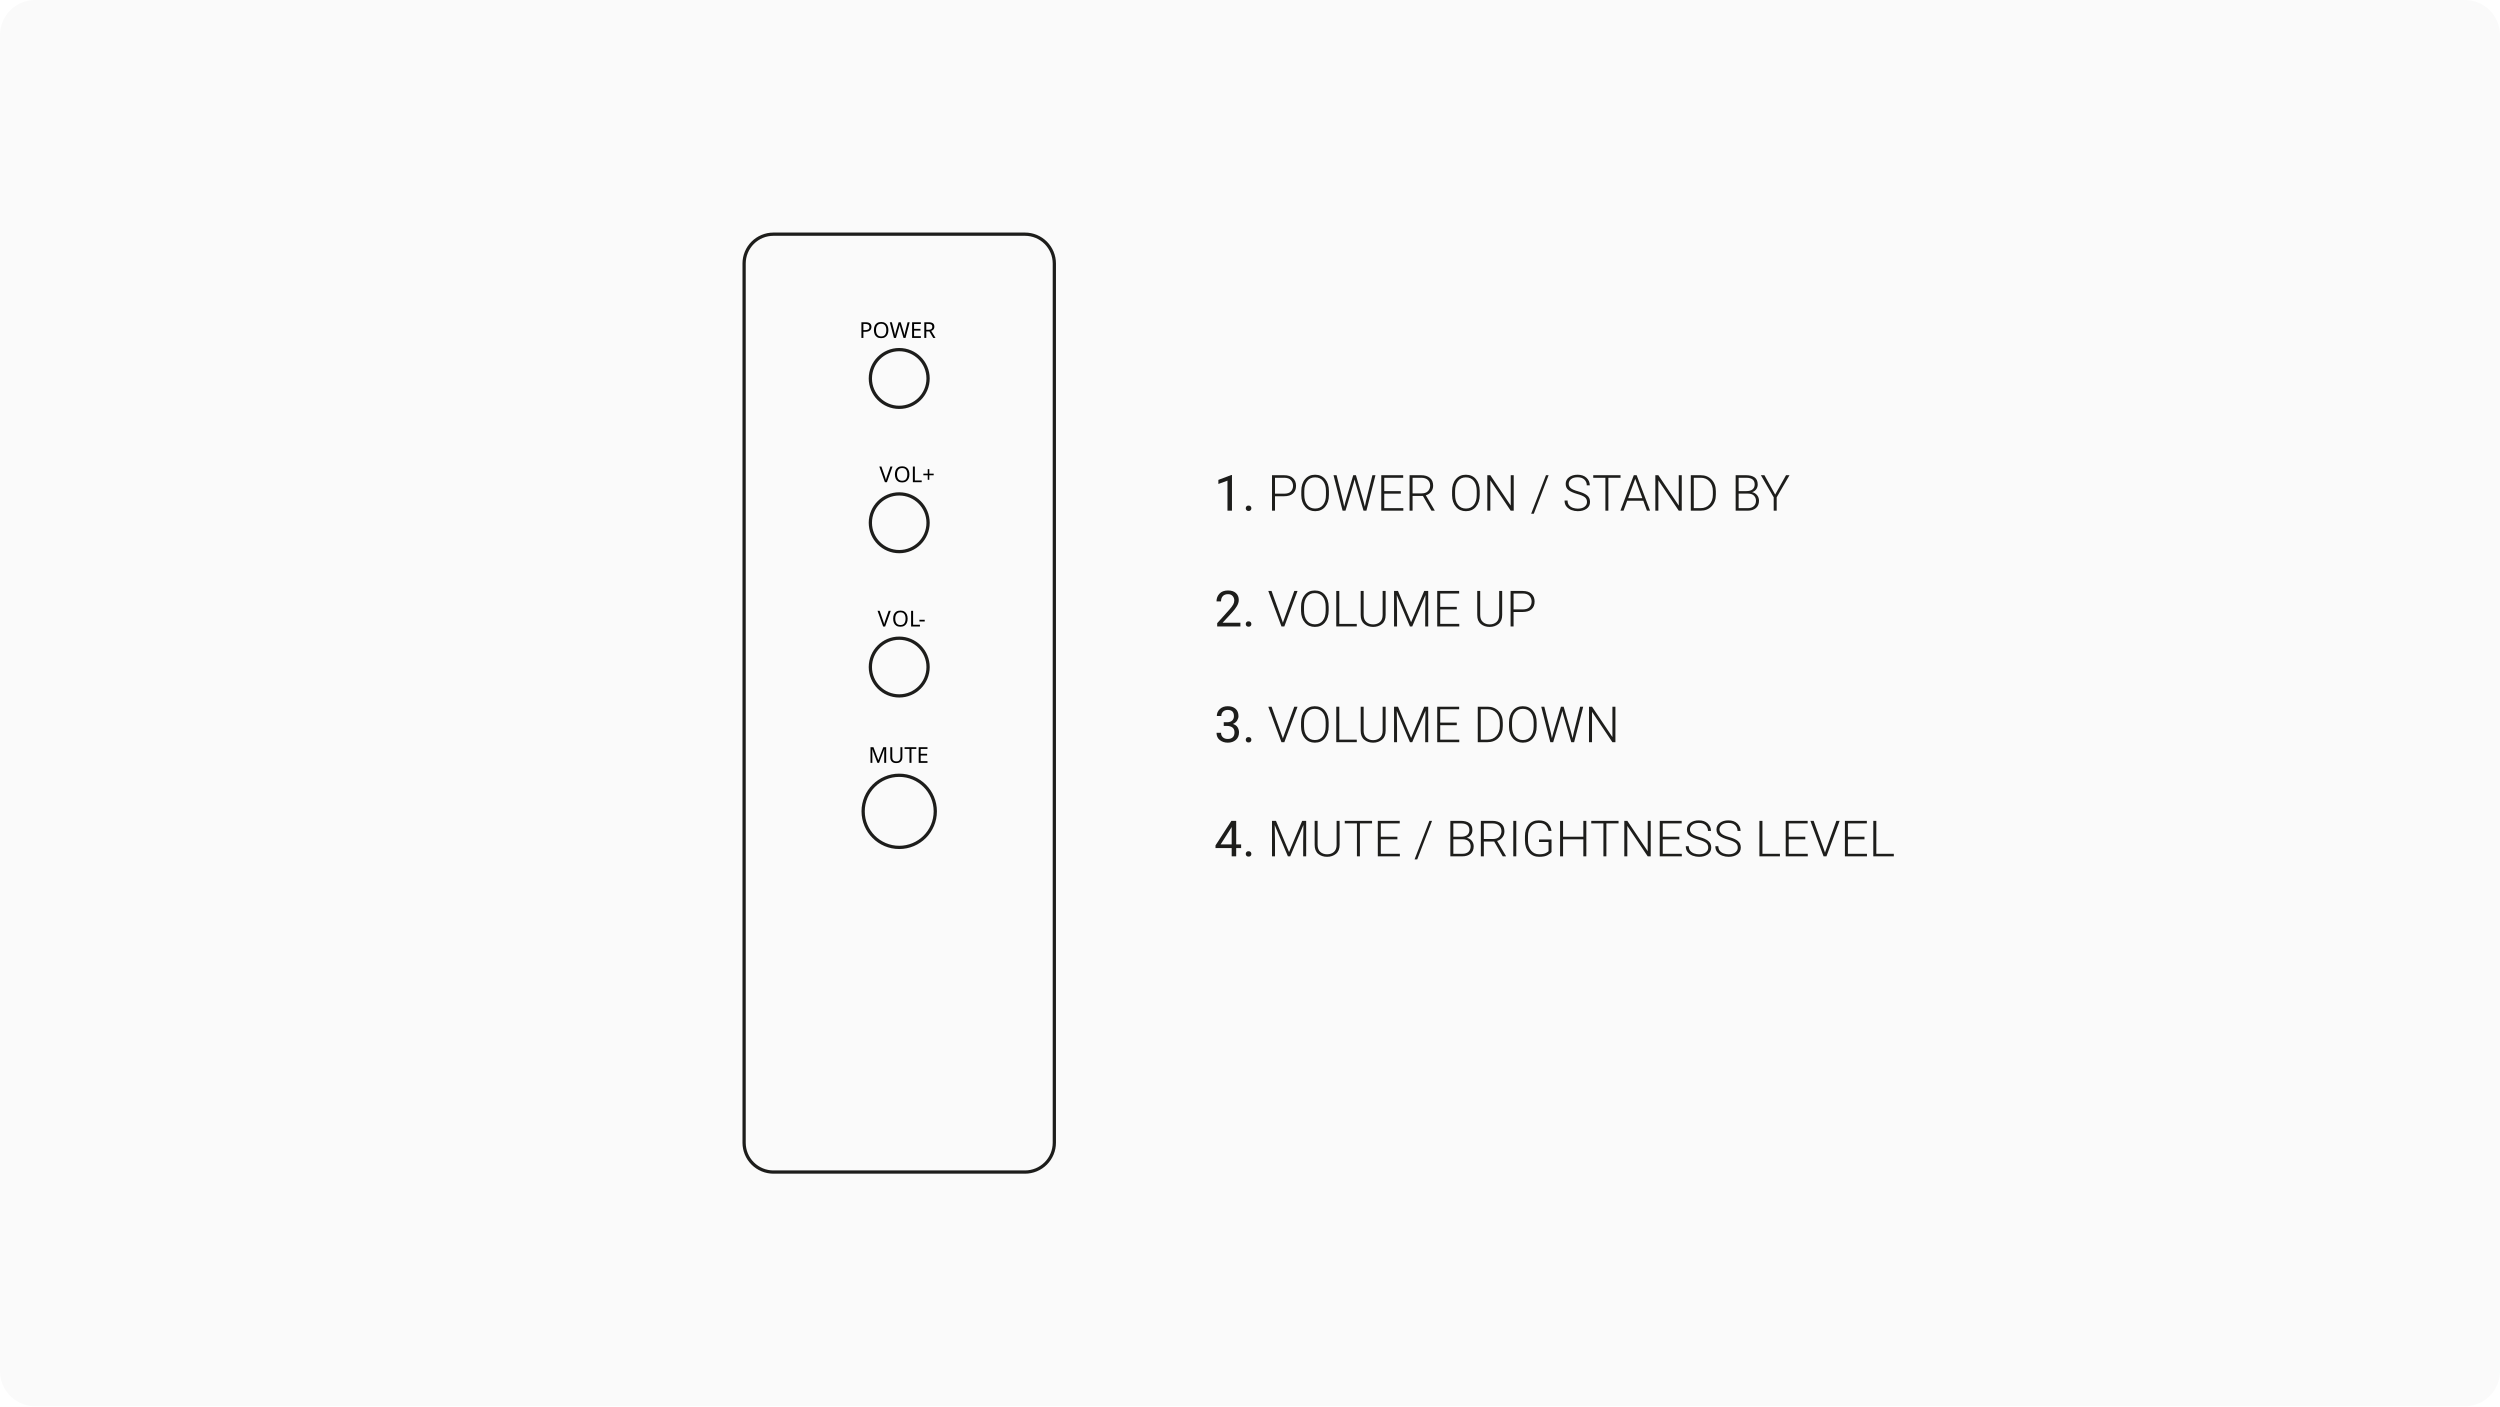
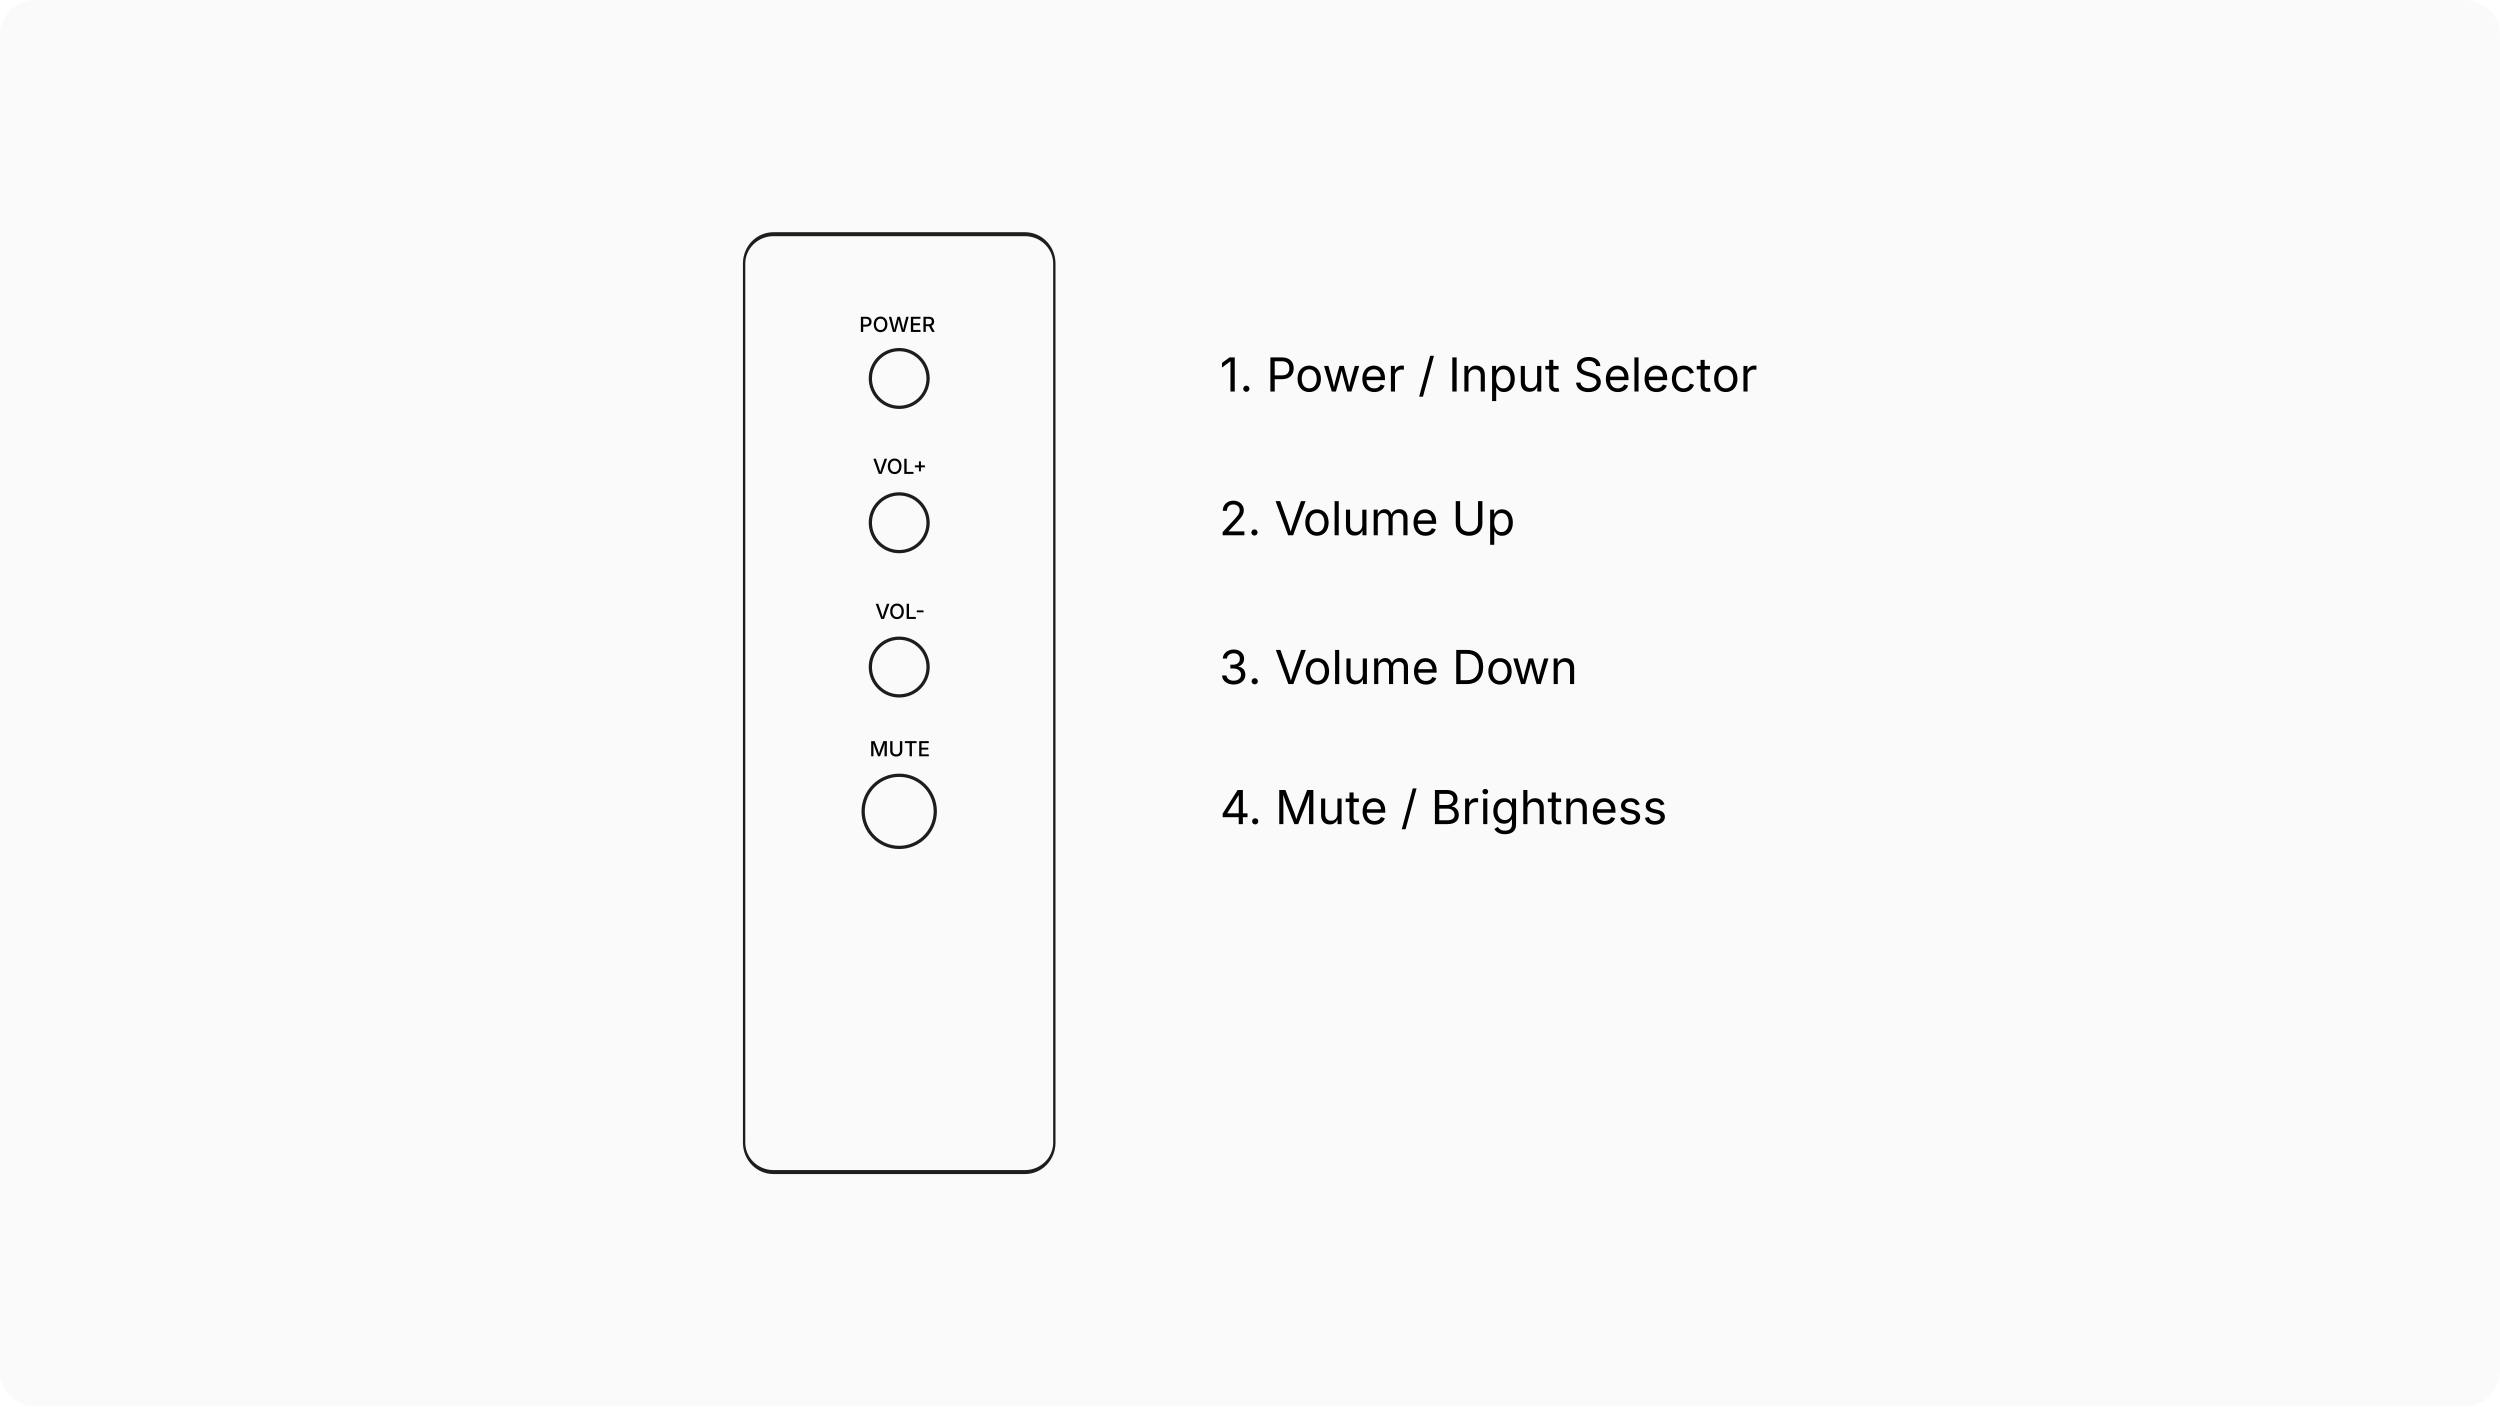
- <svg xmlns="http://www.w3.org/2000/svg" width="100%" height="100%" viewBox="0 0 8000 4500" version="1.1" xml:space="preserve" style="fill-rule:evenodd;clip-rule:evenodd;stroke-linecap:square;stroke-miterlimit:1.5;">
-   <path d="M8000,112.372c0,-62.02 -50.352,-112.372 -112.372,-112.372l-7775.26,0c-62.02,0 -112.372,50.352 -112.372,112.372l0,4275.26c0,62.02 50.352,112.372 112.372,112.372l7775.26,-0c62.02,-0 112.372,-50.352 112.372,-112.372l0,-4275.26Z" style="fill:#fafafa;" />
-   <g>
-     <g id="Réteg-1">
-       <g>
-         <text x="3885.47px" y="1634.21px" style="font-family:'Roboto-Regular', 'Roboto';font-size:159.689px;fill:#1d1d1b;">1.</text>
-         <g>
-           <text x="4056px" y="1634.21px" style="font-family:'Roboto-Light', 'Roboto';font-weight:300;font-size:159.689px;fill:#1d1d1b;">POWER ON / ST</text>
-           <text x="5182.87px" y="1634.21px" style="font-family:'Roboto-Light', 'Roboto';font-weight:300;font-size:159.689px;fill:#1d1d1b;">AND B</text>
-           <text x="5632.93px" y="1634.21px" style="font-family:'Roboto-Light', 'Roboto';font-weight:300;font-size:159.689px;fill:#1d1d1b;">Y</text>
-         </g>
+ <svg xmlns="http://www.w3.org/2000/svg" width="100%" height="100%" viewBox="0 0 1920 1080" version="1.1" xml:space="preserve" style="fill-rule:evenodd;clip-rule:evenodd;stroke-linecap:square;stroke-miterlimit:1.5;">
+   <g transform="matrix(1,0,0,0.986541,1.08002e-12,0)">
+     <path d="M1920,27.337C1920,12.249 1907.91,0 1893.03,0L26.969,0C12.085,0 0,12.249 0,27.337L0,1067.4C0,1082.48 12.085,1094.73 26.969,1094.73L1893.03,1094.73C1907.91,1094.73 1920,1082.48 1920,1067.4L1920,27.337Z" style="fill:rgb(250,250,250);" />
+   </g>
+   <g id="description" transform="matrix(1,0,0,1,-21,0)">
+     <g transform="matrix(1,0,0,1,-124.679,192.024)">
+       <text x="1082.48px" y="108.667px" style="font-family:'Inter-Regular', 'Inter';font-size:36px;">1<tspan x="1097.67px " y="108.667px ">.</tspan> P<tspan x="1140.37px 1161.18px 1189.76px " y="108.667px 108.667px 108.667px ">owe</tspan>r / Input Select<tspan x="1460.28px " y="108.667px ">o</tspan>r</text>
+     </g>
+     <g transform="matrix(1,0,0,1,-125.19,302.402)">
+       <text x="1082.48px" y="108.667px" style="font-family:'Inter-Regular', 'Inter';font-size:36px;">2. V<tspan x="1146.81px " y="108.667px ">o</tspan>lume Up</text>
+     </g>
+     <g transform="matrix(1,0,0,1,-125.139,416.693)">
+       <text x="1082.48px" y="108.667px" style="font-family:'Inter-Regular', 'Inter';font-size:36px;">3<tspan x="1104.57px " y="108.667px ">.</tspan> V<tspan x="1147.12px " y="108.667px ">o</tspan>lume Do<tspan x="1307.12px " y="108.667px ">w</tspan>n</text>
+     </g>
+     <g transform="matrix(1,0,0,1,-124.576,524.259)">
+       <text x="1082.48px" y="108.667px" style="font-family:'Inter-Regular', 'Inter';font-size:36px;">4<tspan x="1104.37px " y="108.667px ">.</tspan> Mut<tspan x="1190.22px " y="108.667px ">e</tspan> / Brightness</text>
+     </g>
+   </g>
+   <g id="gombfeliratok" transform="matrix(1,0,0,1,0,-5)">
+     <g transform="matrix(1,0,0,1,-276.722,64.0387)">
+       <text x="936.581px" y="195.896px" style="font-family:'Inter-Medium', 'Inter';font-weight:500;font-size:16px;">PO<tspan x="958.951px " y="195.896px ">W</tspan>ER</text>
+     </g>
+     <g transform="matrix(1,0,0,1,-266.253,173.053)">
+       <g transform="matrix(16,0,0,16,967.428,195.896)">
+         <path d="M0.285,-0.122L0.285,-0.602L0.381,-0.602L0.381,-0.122L0.285,-0.122ZM0.093,-0.315L0.093,-0.41L0.573,-0.41L0.573,-0.315L0.093,-0.315Z" style="fill-rule:nonzero;" />
      </g>
-       <g>
-         <text x="3885.47px" y="2004.59px" style="font-family:'Roboto-Regular', 'Roboto';font-size:159.689px;fill:#1d1d1b;">2.</text>
-         <g>
-           <text x="4056px" y="2004.59px" style="font-family:'Roboto-Light', 'Roboto';font-weight:300;font-size:159.689px;fill:#1d1d1b;">V<tspan x="4153.47px " y="2004.59px ">O</tspan>L</text>
-           <text x="4341.47px" y="2004.59px" style="font-family:'Roboto-Light', 'Roboto';font-weight:300;font-size:159.689px;fill:#1d1d1b;">UME UP</text>
-         </g>
+       <text x="936.581px" y="195.896px" style="font-family:'Inter-Medium', 'Inter';font-weight:500;font-size:16px;">V<tspan x="947.201px " y="195.896px ">O</tspan>L</text>
+     </g>
+     <g transform="matrix(1,0,0,1,-264.441,284.44)">
+       <g transform="matrix(16,0,0,16,967.428,195.896)">
+         <rect x="0.07" y="-0.41" width="0.322" height="0.092" style="fill-rule:nonzero;" />
      </g>
-       <g>
-         <text x="3885.47px" y="2740.25px" style="font-family:'Roboto-Regular', 'Roboto';font-size:159.689px;fill:#1d1d1b;">4.</text>
-         <g>
-           <text x="4056px" y="2740.25px" style="font-family:'Roboto-Light', 'Roboto';font-weight:300;font-size:159.689px;fill:#1d1d1b;">MUTE / BRIGH</text>
-           <text x="5087.97px" y="2740.25px" style="font-family:'Roboto-Light', 'Roboto';font-weight:300;font-size:159.689px;fill:#1d1d1b;">TNESS LEVEL</text>
-         </g>
-       </g>
-       <g>
-         <text x="3885.47px" y="2374.98px" style="font-family:'Roboto-Regular', 'Roboto';font-size:159.689px;fill:#1d1d1b;">3.</text>
-         <g>
-           <text x="4056px" y="2374.98px" style="font-family:'Roboto-Light', 'Roboto';font-weight:300;font-size:159.689px;fill:#1d1d1b;">V<tspan x="4153.47px " y="2374.98px ">O</tspan>L</text>
-           <text x="4341.47px" y="2374.98px" style="font-family:'Roboto-Light', 'Roboto';font-weight:300;font-size:159.689px;fill:#1d1d1b;">UME DOWN</text>
-         </g>
-       </g>
+       <text x="936.581px" y="195.896px" style="font-family:'Inter-Medium', 'Inter';font-weight:500;font-size:16px;">V<tspan x="947.201px " y="195.896px ">O</tspan>L</text>
    </g>
-     <g>
-       <path d="M3373.86,843.241c-0,-24.891 -9.895,-48.759 -27.506,-66.356c-17.584,-17.601 -41.471,-27.486 -66.348,-27.486l-805.023,-0c-24.877,-0 -48.765,9.885 -66.348,27.486c-17.612,17.597 -27.478,41.465 -27.478,66.356l-0,2813.48c-0,24.915 9.866,48.788 27.478,66.361c17.583,17.62 41.471,27.519 66.348,27.519l805.023,0c24.877,0 48.764,-9.899 66.348,-27.519c17.611,-17.573 27.506,-41.446 27.506,-66.361l-0,-2813.48Z" style="fill:none;stroke:#1d1d1b;stroke-width:10.44px;" />
+     <g transform="matrix(1,0,0,1,-268.812,389.942)">
+       <text x="936.581px" y="195.896px" style="font-family:'Inter-Medium', 'Inter';font-weight:500;font-size:16px;">MUTE</text>
    </g>
-     <g>
-       <circle cx="2877.49" cy="1211.12" r="92.344" style="fill:none;stroke:#1d1d1b;stroke-width:10.44px;" />
+   </g>
+   <g transform="matrix(1,0,0,1,-168.19,-225.725)">
+     <g transform="matrix(0.678462,0,0,1.13679,-118.6,-116.402)">
+       <path d="M1616.18,478.985C1616.18,473.73 1612.68,468.691 1606.45,464.976C1600.23,461.26 1591.78,459.173 1582.98,459.173L1298.21,459.173C1289.41,459.173 1280.96,461.26 1274.74,464.976C1268.51,468.691 1265.02,473.73 1265.02,478.985L1265.02,1072.97C1265.02,1078.23 1268.51,1083.27 1274.74,1086.98C1280.96,1090.7 1289.41,1092.79 1298.21,1092.79L1582.98,1092.79C1591.78,1092.79 1600.23,1090.7 1606.45,1086.98C1612.68,1083.27 1616.18,1078.23 1616.18,1072.97L1616.18,478.985Z" style="fill:none;stroke:rgb(29,29,27);stroke-width:2.68px;" />
    </g>
-     <g>
-       <circle cx="2877.49" cy="1672.84" r="92.344" style="fill:none;stroke:#1d1d1b;stroke-width:10.44px;" />
+     <g transform="matrix(0.310901,0,0,0.310901,423.877,343.397)">
+       <circle cx="1398.87" cy="556.436" r="71.285" style="fill:none;stroke:rgb(29,29,27);stroke-width:8.06px;" />
    </g>
-     <g>
-       <circle cx="2877.49" cy="2134.56" r="92.344" style="fill:none;stroke:#1d1d1b;stroke-width:10.44px;" />
+     <g transform="matrix(0.310901,0,0,0.310901,423.877,454.209)">
+       <circle cx="1398.87" cy="556.436" r="71.285" style="fill:none;stroke:rgb(29,29,27);stroke-width:8.06px;" />
    </g>
-     <g>
-       <circle cx="2877.49" cy="2596.28" r="115.43" style="fill:none;stroke:#1d1d1b;stroke-width:10.44px;" />
+     <g transform="matrix(0.310901,0,0,0.310901,423.877,565.022)">
+       <circle cx="1398.87" cy="556.436" r="71.285" style="fill:none;stroke:rgb(29,29,27);stroke-width:8.06px;" />
    </g>
-     <g>
-       <text x="2749.72px" y="1081.39px" style="font-family:'SFUIText-Regular', 'SF UI Text';font-size:70.298px;">PO<tspan x="2846.51px " y="1081.39px ">W</tspan>ER</text>
-     </g>
-     <g>
-       <text x="2813.83px" y="1543.12px" style="font-family:'SFUIText-Regular', 'SF UI Text';font-size:70.298px;">V<tspan x="2859.48px 2913.68px 2947.77px " y="1543.12px 1543.12px 1543.12px ">OL+</tspan>
-       </text>
-     </g>
-     <g>
-       <g>
-         <text x="2808.19px" y="2004.84px" style="font-family:'SFUIText-Regular', 'SF UI Text';font-size:70.298px;">V<tspan x="2853.84px " y="2004.84px ">O</tspan>L</text>
-         <text x="2939.29px" y="2004.84px" style="font-family:'SFUIText-Regular', 'SF UI Text';font-size:70.298px;">-</text>
-       </g>
-     </g>
-     <g>
-       <text x="2778.83px" y="2441.2px" style="font-family:'SFUIText-Regular', 'SF UI Text';font-size:70.298px;">MUTE</text>
+     <g transform="matrix(0.388627,0,0,0.388627,315.15,632.586)">
+       <circle cx="1398.87" cy="556.436" r="71.285" style="fill:none;stroke:rgb(29,29,27);stroke-width:6.45px;" />
    </g>
  </g>
</svg>
